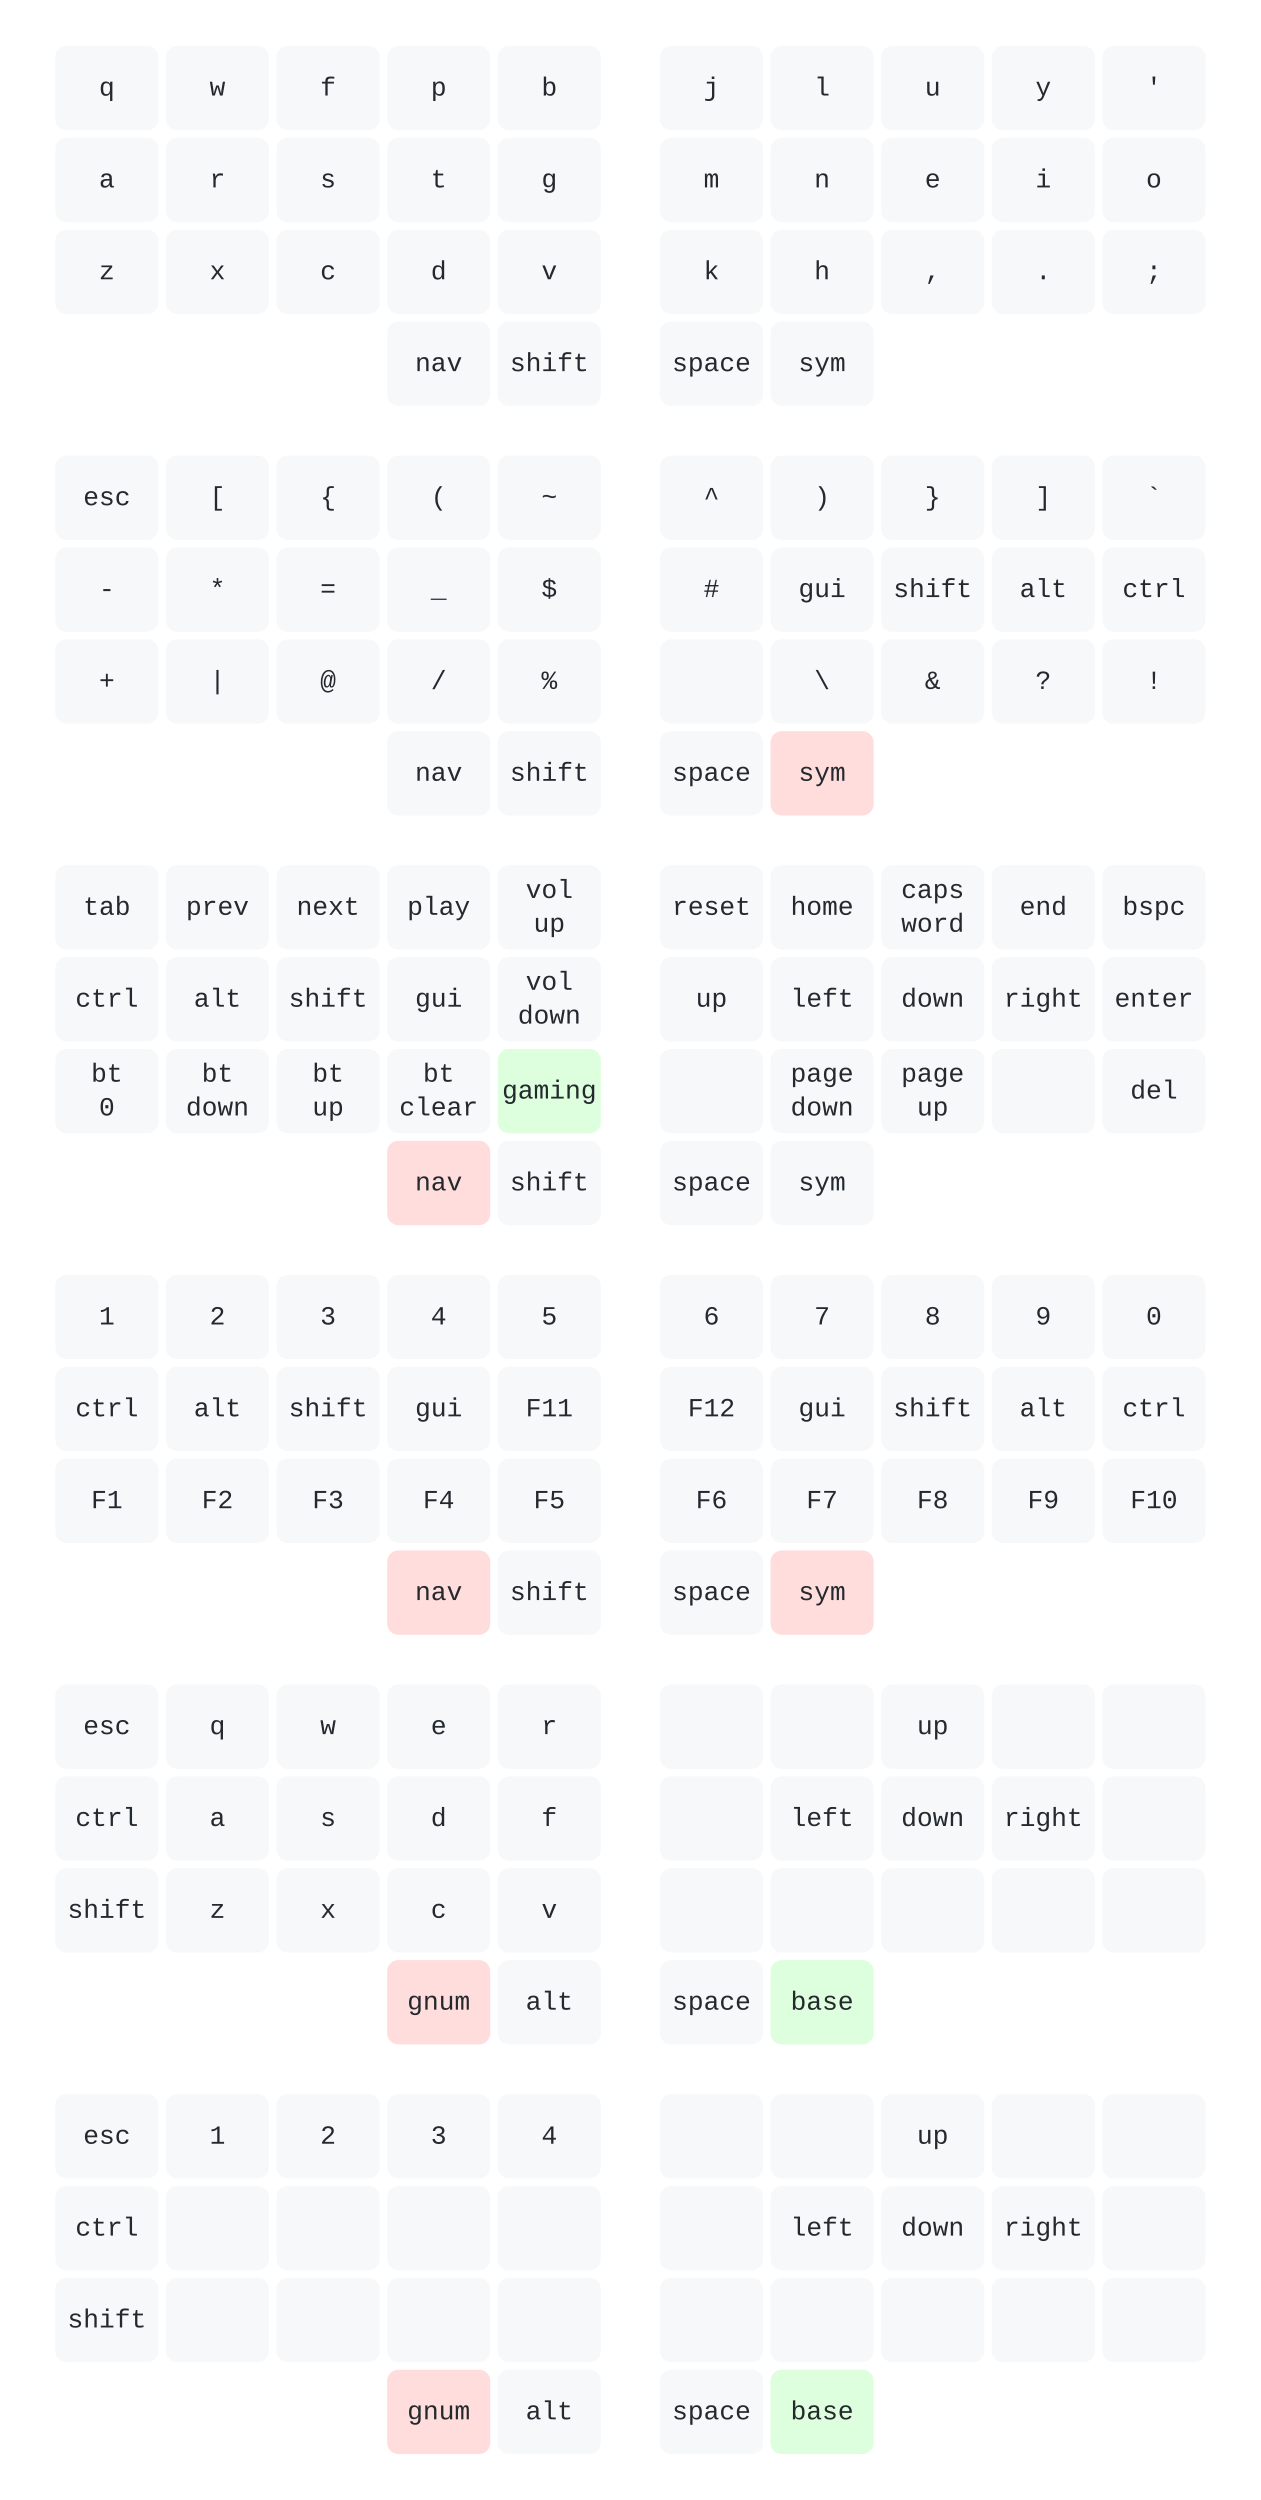
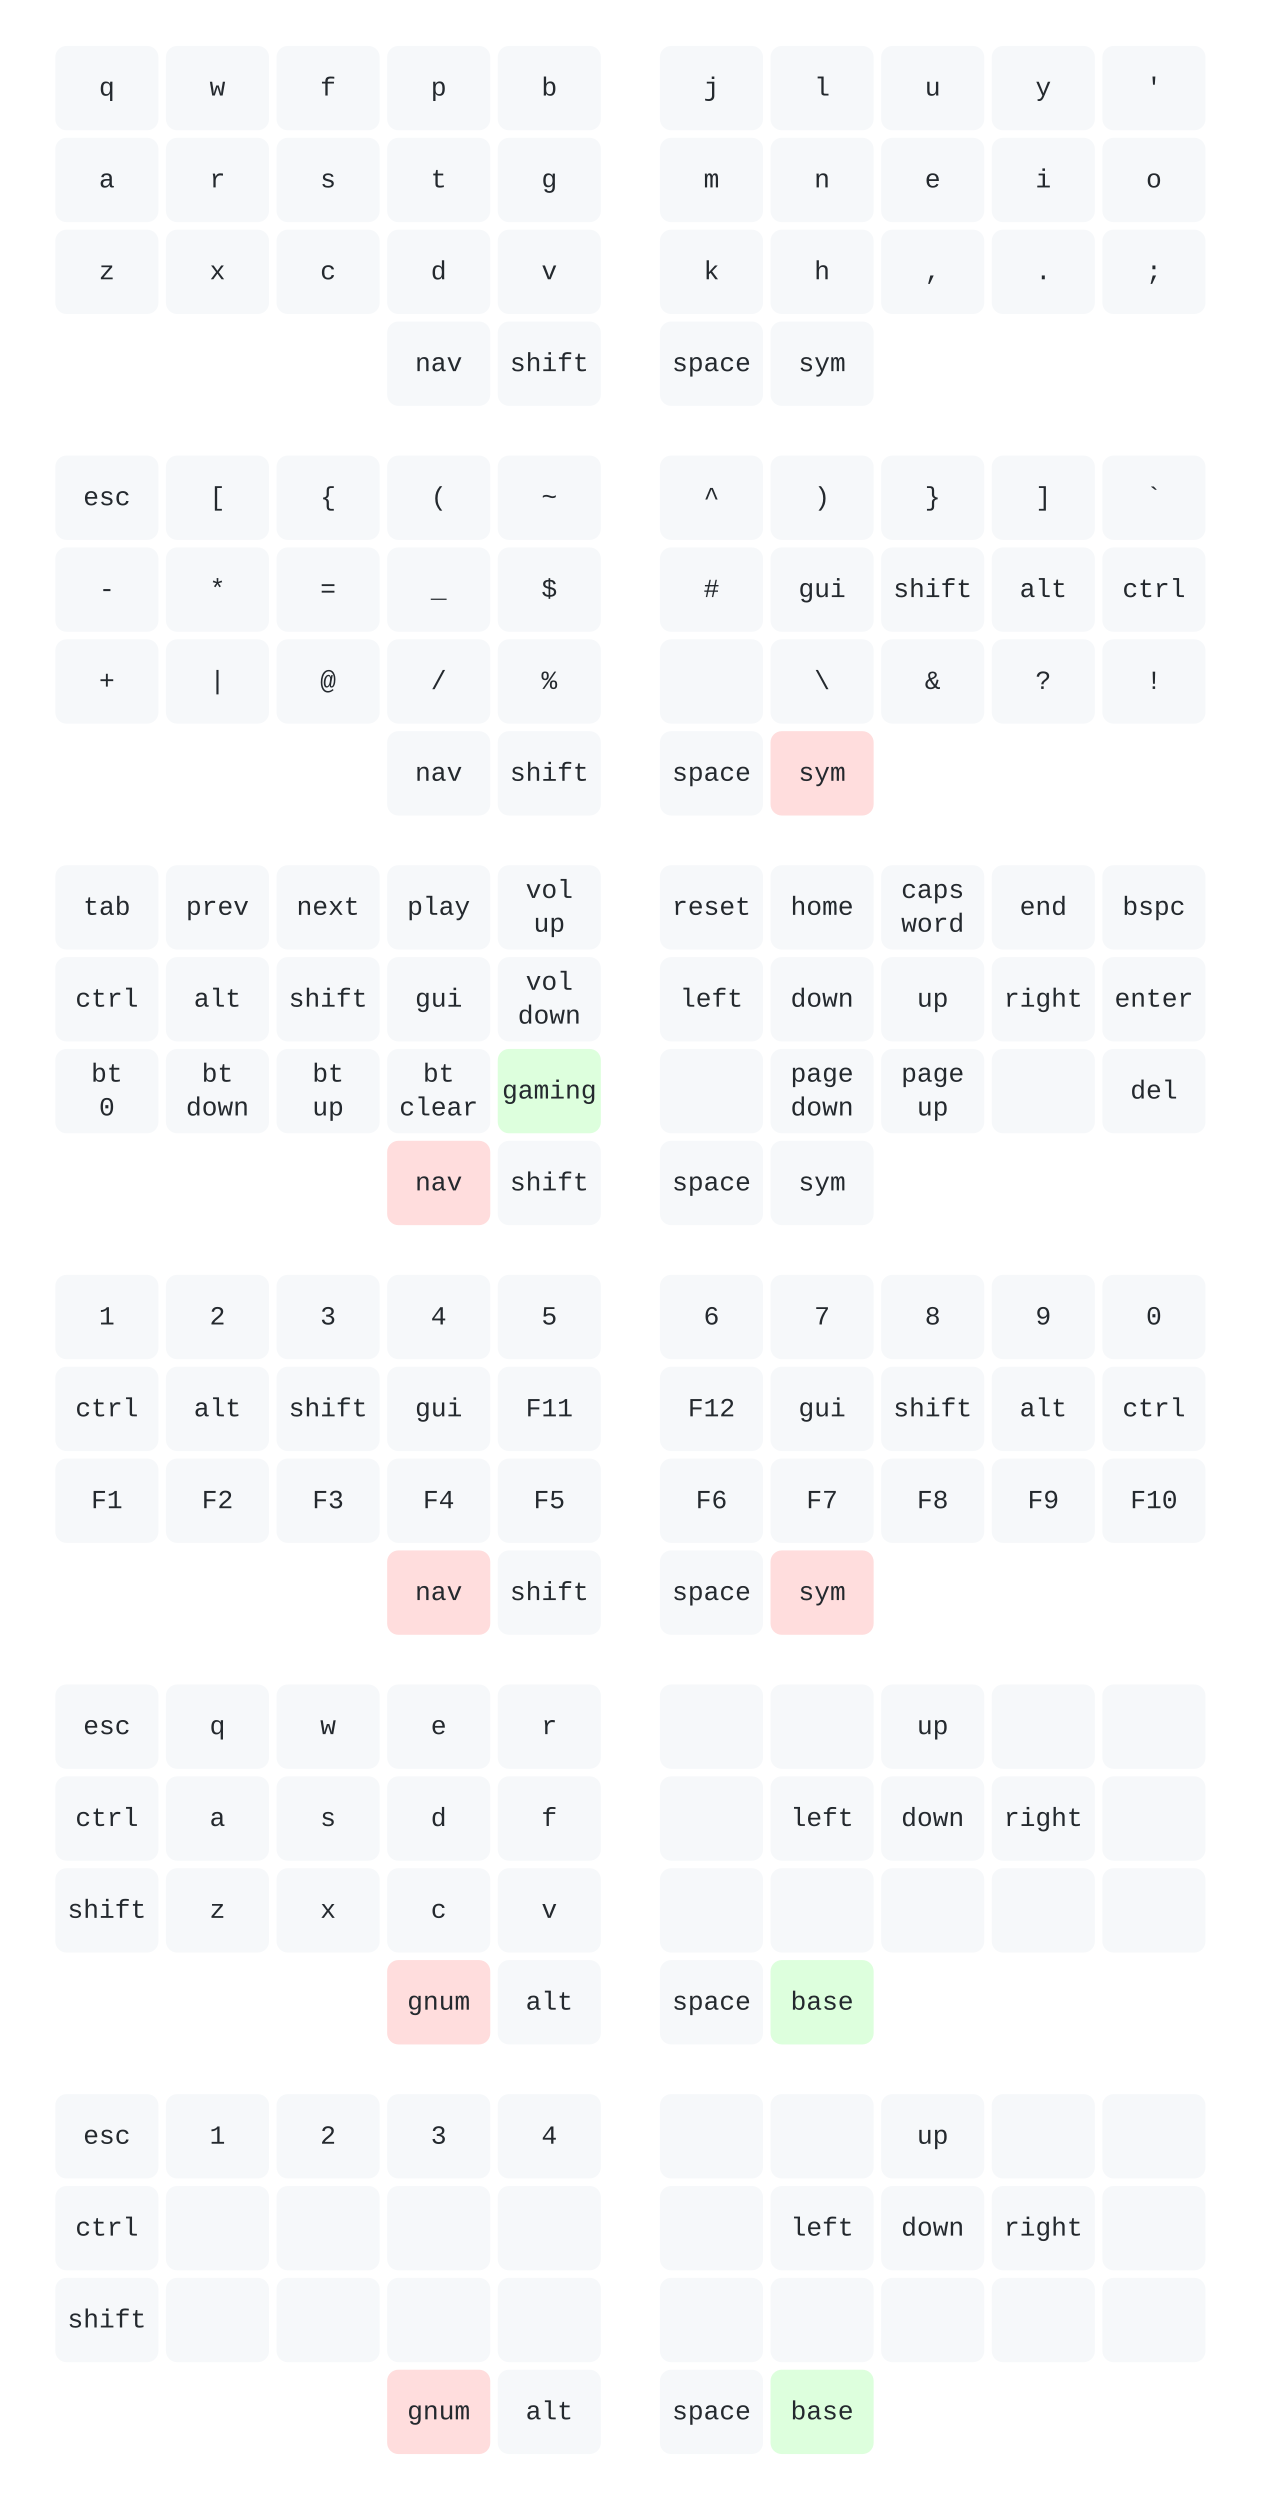
<svg xmlns="http://www.w3.org/2000/svg" width="672.5" height="1333.5" viewBox="0 0 672.5 1333.5">
  <style>
    svg {
        font-family: SFMono-Regular,Consolas,Liberation Mono,Menlo,monospace;
        font-size: 14px;
        font-kerning: normal;
        text-rendering: optimizeLegibility;
        fill: #24292e;
    }

    rect {
        fill: #f6f8fa;
    }

    .held {
        fill: #fdd;
    }

    .press {
        fill: #dfd;
    }
</style>
  <rect rx="6" ry="6" x="29.5" y="24.5" width="55" height="45" class="" />
  <text text-anchor="middle" dominant-baseline="middle" x="57.0" y="47.0">q</text>
  <rect rx="6" ry="6" x="88.5" y="24.5" width="55" height="45" class="" />
  <text text-anchor="middle" dominant-baseline="middle" x="116.0" y="47.0">w</text>
  <rect rx="6" ry="6" x="147.5" y="24.5" width="55" height="45" class="" />
  <text text-anchor="middle" dominant-baseline="middle" x="175.0" y="47.0">f</text>
  <rect rx="6" ry="6" x="206.5" y="24.5" width="55" height="45" class="" />
  <text text-anchor="middle" dominant-baseline="middle" x="234.0" y="47.0">p</text>
  <rect rx="6" ry="6" x="265.5" y="24.5" width="55" height="45" class="" />
  <text text-anchor="middle" dominant-baseline="middle" x="293.0" y="47.0">b</text>
  <rect rx="6" ry="6" x="29.5" y="73.5" width="55" height="45" class="" />
  <text text-anchor="middle" dominant-baseline="middle" x="57.0" y="96.0">a</text>
  <rect rx="6" ry="6" x="88.5" y="73.5" width="55" height="45" class="" />
  <text text-anchor="middle" dominant-baseline="middle" x="116.0" y="96.0">r</text>
  <rect rx="6" ry="6" x="147.5" y="73.5" width="55" height="45" class="" />
  <text text-anchor="middle" dominant-baseline="middle" x="175.0" y="96.0">s</text>
  <rect rx="6" ry="6" x="206.5" y="73.5" width="55" height="45" class="" />
  <text text-anchor="middle" dominant-baseline="middle" x="234.0" y="96.0">t</text>
  <rect rx="6" ry="6" x="265.5" y="73.5" width="55" height="45" class="" />
  <text text-anchor="middle" dominant-baseline="middle" x="293.0" y="96.0">g</text>
  <rect rx="6" ry="6" x="29.5" y="122.5" width="55" height="45" class="" />
  <text text-anchor="middle" dominant-baseline="middle" x="57.0" y="145.0">z</text>
  <rect rx="6" ry="6" x="88.5" y="122.5" width="55" height="45" class="" />
  <text text-anchor="middle" dominant-baseline="middle" x="116.0" y="145.0">x</text>
  <rect rx="6" ry="6" x="147.5" y="122.5" width="55" height="45" class="" />
  <text text-anchor="middle" dominant-baseline="middle" x="175.0" y="145.0">c</text>
  <rect rx="6" ry="6" x="206.5" y="122.5" width="55" height="45" class="" />
  <text text-anchor="middle" dominant-baseline="middle" x="234.0" y="145.0">d</text>
  <rect rx="6" ry="6" x="265.5" y="122.5" width="55" height="45" class="" />
  <text text-anchor="middle" dominant-baseline="middle" x="293.0" y="145.0">v</text>
  <rect rx="6" ry="6" x="352.0" y="24.5" width="55" height="45" class="" />
  <text text-anchor="middle" dominant-baseline="middle" x="379.5" y="47.0">j</text>
  <rect rx="6" ry="6" x="411.0" y="24.5" width="55" height="45" class="" />
  <text text-anchor="middle" dominant-baseline="middle" x="438.5" y="47.0">l</text>
  <rect rx="6" ry="6" x="470.0" y="24.5" width="55" height="45" class="" />
  <text text-anchor="middle" dominant-baseline="middle" x="497.5" y="47.0">u</text>
  <rect rx="6" ry="6" x="529.0" y="24.5" width="55" height="45" class="" />
  <text text-anchor="middle" dominant-baseline="middle" x="556.5" y="47.0">y</text>
  <rect rx="6" ry="6" x="588.0" y="24.5" width="55" height="45" class="" />
  <text text-anchor="middle" dominant-baseline="middle" x="615.5" y="47.0">'</text>
  <rect rx="6" ry="6" x="352.0" y="73.5" width="55" height="45" class="" />
  <text text-anchor="middle" dominant-baseline="middle" x="379.5" y="96.0">m</text>
  <rect rx="6" ry="6" x="411.0" y="73.5" width="55" height="45" class="" />
  <text text-anchor="middle" dominant-baseline="middle" x="438.5" y="96.0">n</text>
  <rect rx="6" ry="6" x="470.0" y="73.5" width="55" height="45" class="" />
  <text text-anchor="middle" dominant-baseline="middle" x="497.5" y="96.0">e</text>
  <rect rx="6" ry="6" x="529.0" y="73.5" width="55" height="45" class="" />
  <text text-anchor="middle" dominant-baseline="middle" x="556.5" y="96.0">i</text>
  <rect rx="6" ry="6" x="588.0" y="73.5" width="55" height="45" class="" />
  <text text-anchor="middle" dominant-baseline="middle" x="615.5" y="96.0">o</text>
  <rect rx="6" ry="6" x="352.0" y="122.5" width="55" height="45" class="" />
  <text text-anchor="middle" dominant-baseline="middle" x="379.5" y="145.0">k</text>
  <rect rx="6" ry="6" x="411.0" y="122.5" width="55" height="45" class="" />
  <text text-anchor="middle" dominant-baseline="middle" x="438.5" y="145.0">h</text>
  <rect rx="6" ry="6" x="470.0" y="122.5" width="55" height="45" class="" />
  <text text-anchor="middle" dominant-baseline="middle" x="497.5" y="145.0">,</text>
  <rect rx="6" ry="6" x="529.0" y="122.5" width="55" height="45" class="" />
  <text text-anchor="middle" dominant-baseline="middle" x="556.5" y="145.0">.</text>
  <rect rx="6" ry="6" x="588.0" y="122.5" width="55" height="45" class="" />
  <text text-anchor="middle" dominant-baseline="middle" x="615.5" y="145.0">;</text>
  <rect rx="6" ry="6" x="206.5" y="171.5" width="55" height="45" class="" />
  <text text-anchor="middle" dominant-baseline="middle" x="234.0" y="194.0">nav</text>
  <rect rx="6" ry="6" x="265.5" y="171.5" width="55" height="45" class="" />
  <text text-anchor="middle" dominant-baseline="middle" x="293.0" y="194.0">shift</text>
  <rect rx="6" ry="6" x="352.0" y="171.5" width="55" height="45" class="" />
  <text text-anchor="middle" dominant-baseline="middle" x="379.5" y="194.0">space</text>
  <rect rx="6" ry="6" x="411.0" y="171.5" width="55" height="45" class="" />
  <text text-anchor="middle" dominant-baseline="middle" x="438.5" y="194.0">sym</text>
  <rect rx="6" ry="6" x="29.5" y="243.0" width="55" height="45" class="" />
  <text text-anchor="middle" dominant-baseline="middle" x="57.0" y="265.5">esc</text>
  <rect rx="6" ry="6" x="88.5" y="243.0" width="55" height="45" class="" />
  <text text-anchor="middle" dominant-baseline="middle" x="116.0" y="265.5">[</text>
  <rect rx="6" ry="6" x="147.5" y="243.0" width="55" height="45" class="" />
  <text text-anchor="middle" dominant-baseline="middle" x="175.0" y="265.5">{</text>
  <rect rx="6" ry="6" x="206.5" y="243.0" width="55" height="45" class="" />
  <text text-anchor="middle" dominant-baseline="middle" x="234.0" y="265.5">(</text>
  <rect rx="6" ry="6" x="265.5" y="243.0" width="55" height="45" class="" />
  <text text-anchor="middle" dominant-baseline="middle" x="293.0" y="265.5">~</text>
  <rect rx="6" ry="6" x="29.5" y="292.0" width="55" height="45" class="" />
  <text text-anchor="middle" dominant-baseline="middle" x="57.0" y="314.5">-</text>
  <rect rx="6" ry="6" x="88.5" y="292.0" width="55" height="45" class="" />
  <text text-anchor="middle" dominant-baseline="middle" x="116.0" y="314.5">*</text>
  <rect rx="6" ry="6" x="147.5" y="292.0" width="55" height="45" class="" />
  <text text-anchor="middle" dominant-baseline="middle" x="175.0" y="314.5">=</text>
  <rect rx="6" ry="6" x="206.5" y="292.0" width="55" height="45" class="" />
  <text text-anchor="middle" dominant-baseline="middle" x="234.0" y="314.5">_</text>
  <rect rx="6" ry="6" x="265.5" y="292.0" width="55" height="45" class="" />
  <text text-anchor="middle" dominant-baseline="middle" x="293.0" y="314.5">$</text>
  <rect rx="6" ry="6" x="29.5" y="341.0" width="55" height="45" class="" />
  <text text-anchor="middle" dominant-baseline="middle" x="57.0" y="363.5">+</text>
  <rect rx="6" ry="6" x="88.5" y="341.0" width="55" height="45" class="" />
  <text text-anchor="middle" dominant-baseline="middle" x="116.0" y="363.5">|</text>
  <rect rx="6" ry="6" x="147.5" y="341.0" width="55" height="45" class="" />
  <text text-anchor="middle" dominant-baseline="middle" x="175.0" y="363.5">@</text>
  <rect rx="6" ry="6" x="206.5" y="341.0" width="55" height="45" class="" />
  <text text-anchor="middle" dominant-baseline="middle" x="234.0" y="363.5">/</text>
  <rect rx="6" ry="6" x="265.5" y="341.0" width="55" height="45" class="" />
  <text text-anchor="middle" dominant-baseline="middle" x="293.0" y="363.5">%</text>
  <rect rx="6" ry="6" x="352.0" y="243.0" width="55" height="45" class="" />
  <text text-anchor="middle" dominant-baseline="middle" x="379.5" y="265.5">^</text>
  <rect rx="6" ry="6" x="411.0" y="243.0" width="55" height="45" class="" />
  <text text-anchor="middle" dominant-baseline="middle" x="438.5" y="265.5">)</text>
  <rect rx="6" ry="6" x="470.0" y="243.0" width="55" height="45" class="" />
  <text text-anchor="middle" dominant-baseline="middle" x="497.5" y="265.5">}</text>
  <rect rx="6" ry="6" x="529.0" y="243.0" width="55" height="45" class="" />
  <text text-anchor="middle" dominant-baseline="middle" x="556.5" y="265.5">]</text>
  <rect rx="6" ry="6" x="588.0" y="243.0" width="55" height="45" class="" />
  <text text-anchor="middle" dominant-baseline="middle" x="615.5" y="265.5">`</text>
  <rect rx="6" ry="6" x="352.0" y="292.0" width="55" height="45" class="" />
  <text text-anchor="middle" dominant-baseline="middle" x="379.5" y="314.5">#</text>
  <rect rx="6" ry="6" x="411.0" y="292.0" width="55" height="45" class="" />
  <text text-anchor="middle" dominant-baseline="middle" x="438.5" y="314.5">gui</text>
  <rect rx="6" ry="6" x="470.0" y="292.0" width="55" height="45" class="" />
  <text text-anchor="middle" dominant-baseline="middle" x="497.5" y="314.5">shift</text>
  <rect rx="6" ry="6" x="529.0" y="292.0" width="55" height="45" class="" />
  <text text-anchor="middle" dominant-baseline="middle" x="556.5" y="314.5">alt</text>
  <rect rx="6" ry="6" x="588.0" y="292.0" width="55" height="45" class="" />
  <text text-anchor="middle" dominant-baseline="middle" x="615.5" y="314.5">ctrl</text>
  <rect rx="6" ry="6" x="352.0" y="341.0" width="55" height="45" class="" />
  <rect rx="6" ry="6" x="411.0" y="341.0" width="55" height="45" class="" />
  <text text-anchor="middle" dominant-baseline="middle" x="438.5" y="363.5">\</text>
  <rect rx="6" ry="6" x="470.0" y="341.0" width="55" height="45" class="" />
  <text text-anchor="middle" dominant-baseline="middle" x="497.5" y="363.5">&amp;</text>
  <rect rx="6" ry="6" x="529.0" y="341.0" width="55" height="45" class="" />
  <text text-anchor="middle" dominant-baseline="middle" x="556.5" y="363.5">?</text>
  <rect rx="6" ry="6" x="588.0" y="341.0" width="55" height="45" class="" />
  <text text-anchor="middle" dominant-baseline="middle" x="615.5" y="363.5">!</text>
  <rect rx="6" ry="6" x="206.5" y="390.0" width="55" height="45" class="" />
  <text text-anchor="middle" dominant-baseline="middle" x="234.0" y="412.5">nav</text>
  <rect rx="6" ry="6" x="265.5" y="390.0" width="55" height="45" class="" />
  <text text-anchor="middle" dominant-baseline="middle" x="293.0" y="412.5">shift</text>
  <rect rx="6" ry="6" x="352.0" y="390.0" width="55" height="45" class="" />
  <text text-anchor="middle" dominant-baseline="middle" x="379.5" y="412.5">space</text>
  <rect rx="6" ry="6" x="411.0" y="390.0" width="55" height="45" class="held" />
  <text text-anchor="middle" dominant-baseline="middle" x="438.5" y="412.5">sym</text>
  <rect rx="6" ry="6" x="29.5" y="461.5" width="55" height="45" class="" />
  <text text-anchor="middle" dominant-baseline="middle" x="57.0" y="484.0">tab</text>
  <rect rx="6" ry="6" x="88.5" y="461.5" width="55" height="45" class="" />
  <text text-anchor="middle" dominant-baseline="middle" x="116.0" y="484.0">prev</text>
  <rect rx="6" ry="6" x="147.5" y="461.5" width="55" height="45" class="" />
  <text text-anchor="middle" dominant-baseline="middle" x="175.0" y="484.0">next</text>
  <rect rx="6" ry="6" x="206.5" y="461.5" width="55" height="45" class="" />
  <text text-anchor="middle" dominant-baseline="middle" x="234.0" y="484.0">play</text>
  <rect rx="6" ry="6" x="265.5" y="461.5" width="55" height="45" class="" />
  <text text-anchor="middle" dominant-baseline="middle" x="293.0" y="475.0">vol</text>
  <text text-anchor="middle" dominant-baseline="middle" x="293.0" y="493.0">up</text>
  <rect rx="6" ry="6" x="29.5" y="510.5" width="55" height="45" class="" />
  <text text-anchor="middle" dominant-baseline="middle" x="57.0" y="533.0">ctrl</text>
  <rect rx="6" ry="6" x="88.5" y="510.5" width="55" height="45" class="" />
  <text text-anchor="middle" dominant-baseline="middle" x="116.0" y="533.0">alt</text>
  <rect rx="6" ry="6" x="147.5" y="510.5" width="55" height="45" class="" />
  <text text-anchor="middle" dominant-baseline="middle" x="175.0" y="533.0">shift</text>
  <rect rx="6" ry="6" x="206.5" y="510.5" width="55" height="45" class="" />
  <text text-anchor="middle" dominant-baseline="middle" x="234.0" y="533.0">gui</text>
  <rect rx="6" ry="6" x="265.5" y="510.5" width="55" height="45" class="" />
  <text text-anchor="middle" dominant-baseline="middle" x="293.0" y="524.0">vol</text>
  <text text-anchor="middle" dominant-baseline="middle" x="293.0" y="542.0">down</text>
  <rect rx="6" ry="6" x="29.5" y="559.5" width="55" height="45" class="" />
  <text text-anchor="middle" dominant-baseline="middle" x="57.0" y="573.0">bt</text>
  <text text-anchor="middle" dominant-baseline="middle" x="57.0" y="591.0">0</text>
  <rect rx="6" ry="6" x="88.5" y="559.5" width="55" height="45" class="" />
  <text text-anchor="middle" dominant-baseline="middle" x="116.0" y="573.0">bt</text>
  <text text-anchor="middle" dominant-baseline="middle" x="116.0" y="591.0">down</text>
  <rect rx="6" ry="6" x="147.5" y="559.5" width="55" height="45" class="" />
  <text text-anchor="middle" dominant-baseline="middle" x="175.0" y="573.0">bt</text>
  <text text-anchor="middle" dominant-baseline="middle" x="175.0" y="591.0">up</text>
  <rect rx="6" ry="6" x="206.5" y="559.5" width="55" height="45" class="" />
  <text text-anchor="middle" dominant-baseline="middle" x="234.0" y="573.0">bt</text>
  <text text-anchor="middle" dominant-baseline="middle" x="234.0" y="591.0">clear</text>
  <rect rx="6" ry="6" x="265.5" y="559.5" width="55" height="45" class="press" />
  <text text-anchor="middle" dominant-baseline="middle" x="293.0" y="582.0">gaming</text>
  <rect rx="6" ry="6" x="352.0" y="461.5" width="55" height="45" class="" />
  <text text-anchor="middle" dominant-baseline="middle" x="379.5" y="484.0">reset</text>
  <rect rx="6" ry="6" x="411.0" y="461.5" width="55" height="45" class="" />
  <text text-anchor="middle" dominant-baseline="middle" x="438.5" y="484.0">home</text>
  <rect rx="6" ry="6" x="470.0" y="461.5" width="55" height="45" class="" />
  <text text-anchor="middle" dominant-baseline="middle" x="497.5" y="475.0">caps</text>
  <text text-anchor="middle" dominant-baseline="middle" x="497.5" y="493.0">word</text>
  <rect rx="6" ry="6" x="529.0" y="461.5" width="55" height="45" class="" />
  <text text-anchor="middle" dominant-baseline="middle" x="556.5" y="484.0">end</text>
  <rect rx="6" ry="6" x="588.0" y="461.5" width="55" height="45" class="" />
  <text text-anchor="middle" dominant-baseline="middle" x="615.5" y="484.0">bspc</text>
  <rect rx="6" ry="6" x="352.0" y="510.5" width="55" height="45" class="" />
-   <text text-anchor="middle" dominant-baseline="middle" x="379.5" y="533.0">up</text>
+   <text text-anchor="middle" dominant-baseline="middle" x="379.5" y="533.0">left</text>
  <rect rx="6" ry="6" x="411.0" y="510.5" width="55" height="45" class="" />
-   <text text-anchor="middle" dominant-baseline="middle" x="438.5" y="533.0">left</text>
+   <text text-anchor="middle" dominant-baseline="middle" x="438.5" y="533.0">down</text>
  <rect rx="6" ry="6" x="470.0" y="510.5" width="55" height="45" class="" />
-   <text text-anchor="middle" dominant-baseline="middle" x="497.5" y="533.0">down</text>
+   <text text-anchor="middle" dominant-baseline="middle" x="497.5" y="533.0">up</text>
  <rect rx="6" ry="6" x="529.0" y="510.5" width="55" height="45" class="" />
  <text text-anchor="middle" dominant-baseline="middle" x="556.5" y="533.0">right</text>
  <rect rx="6" ry="6" x="588.0" y="510.5" width="55" height="45" class="" />
  <text text-anchor="middle" dominant-baseline="middle" x="615.5" y="533.0">enter</text>
  <rect rx="6" ry="6" x="352.0" y="559.5" width="55" height="45" class="" />
  <rect rx="6" ry="6" x="411.0" y="559.5" width="55" height="45" class="" />
  <text text-anchor="middle" dominant-baseline="middle" x="438.5" y="573.0">page</text>
  <text text-anchor="middle" dominant-baseline="middle" x="438.5" y="591.0">down</text>
  <rect rx="6" ry="6" x="470.0" y="559.5" width="55" height="45" class="" />
  <text text-anchor="middle" dominant-baseline="middle" x="497.5" y="573.0">page</text>
  <text text-anchor="middle" dominant-baseline="middle" x="497.5" y="591.0">up</text>
  <rect rx="6" ry="6" x="529.0" y="559.5" width="55" height="45" class="" />
  <rect rx="6" ry="6" x="588.0" y="559.5" width="55" height="45" class="" />
  <text text-anchor="middle" dominant-baseline="middle" x="615.5" y="582.0">del</text>
  <rect rx="6" ry="6" x="206.5" y="608.5" width="55" height="45" class="held" />
  <text text-anchor="middle" dominant-baseline="middle" x="234.0" y="631.0">nav</text>
  <rect rx="6" ry="6" x="265.5" y="608.5" width="55" height="45" class="" />
  <text text-anchor="middle" dominant-baseline="middle" x="293.0" y="631.0">shift</text>
  <rect rx="6" ry="6" x="352.0" y="608.5" width="55" height="45" class="" />
  <text text-anchor="middle" dominant-baseline="middle" x="379.5" y="631.0">space</text>
  <rect rx="6" ry="6" x="411.0" y="608.5" width="55" height="45" class="" />
  <text text-anchor="middle" dominant-baseline="middle" x="438.5" y="631.0">sym</text>
  <rect rx="6" ry="6" x="29.5" y="680.0" width="55" height="45" class="" />
  <text text-anchor="middle" dominant-baseline="middle" x="57.0" y="702.5">1</text>
  <rect rx="6" ry="6" x="88.5" y="680.0" width="55" height="45" class="" />
  <text text-anchor="middle" dominant-baseline="middle" x="116.0" y="702.5">2</text>
  <rect rx="6" ry="6" x="147.5" y="680.0" width="55" height="45" class="" />
  <text text-anchor="middle" dominant-baseline="middle" x="175.0" y="702.5">3</text>
  <rect rx="6" ry="6" x="206.5" y="680.0" width="55" height="45" class="" />
  <text text-anchor="middle" dominant-baseline="middle" x="234.0" y="702.5">4</text>
  <rect rx="6" ry="6" x="265.5" y="680.0" width="55" height="45" class="" />
  <text text-anchor="middle" dominant-baseline="middle" x="293.0" y="702.5">5</text>
  <rect rx="6" ry="6" x="29.5" y="729.0" width="55" height="45" class="" />
  <text text-anchor="middle" dominant-baseline="middle" x="57.0" y="751.5">ctrl</text>
  <rect rx="6" ry="6" x="88.5" y="729.0" width="55" height="45" class="" />
  <text text-anchor="middle" dominant-baseline="middle" x="116.0" y="751.5">alt</text>
  <rect rx="6" ry="6" x="147.5" y="729.0" width="55" height="45" class="" />
  <text text-anchor="middle" dominant-baseline="middle" x="175.0" y="751.5">shift</text>
  <rect rx="6" ry="6" x="206.5" y="729.0" width="55" height="45" class="" />
  <text text-anchor="middle" dominant-baseline="middle" x="234.0" y="751.5">gui</text>
  <rect rx="6" ry="6" x="265.5" y="729.0" width="55" height="45" class="" />
  <text text-anchor="middle" dominant-baseline="middle" x="293.0" y="751.5">F11</text>
  <rect rx="6" ry="6" x="29.5" y="778.0" width="55" height="45" class="" />
  <text text-anchor="middle" dominant-baseline="middle" x="57.0" y="800.5">F1</text>
  <rect rx="6" ry="6" x="88.5" y="778.0" width="55" height="45" class="" />
  <text text-anchor="middle" dominant-baseline="middle" x="116.0" y="800.5">F2</text>
  <rect rx="6" ry="6" x="147.5" y="778.0" width="55" height="45" class="" />
  <text text-anchor="middle" dominant-baseline="middle" x="175.0" y="800.5">F3</text>
  <rect rx="6" ry="6" x="206.5" y="778.0" width="55" height="45" class="" />
  <text text-anchor="middle" dominant-baseline="middle" x="234.0" y="800.5">F4</text>
  <rect rx="6" ry="6" x="265.5" y="778.0" width="55" height="45" class="" />
  <text text-anchor="middle" dominant-baseline="middle" x="293.0" y="800.5">F5</text>
  <rect rx="6" ry="6" x="352.0" y="680.0" width="55" height="45" class="" />
  <text text-anchor="middle" dominant-baseline="middle" x="379.5" y="702.5">6</text>
  <rect rx="6" ry="6" x="411.0" y="680.0" width="55" height="45" class="" />
  <text text-anchor="middle" dominant-baseline="middle" x="438.5" y="702.5">7</text>
  <rect rx="6" ry="6" x="470.0" y="680.0" width="55" height="45" class="" />
  <text text-anchor="middle" dominant-baseline="middle" x="497.5" y="702.5">8</text>
  <rect rx="6" ry="6" x="529.0" y="680.0" width="55" height="45" class="" />
  <text text-anchor="middle" dominant-baseline="middle" x="556.5" y="702.5">9</text>
  <rect rx="6" ry="6" x="588.0" y="680.0" width="55" height="45" class="" />
  <text text-anchor="middle" dominant-baseline="middle" x="615.5" y="702.5">0</text>
  <rect rx="6" ry="6" x="352.0" y="729.0" width="55" height="45" class="" />
  <text text-anchor="middle" dominant-baseline="middle" x="379.5" y="751.5">F12</text>
  <rect rx="6" ry="6" x="411.0" y="729.0" width="55" height="45" class="" />
  <text text-anchor="middle" dominant-baseline="middle" x="438.5" y="751.5">gui</text>
  <rect rx="6" ry="6" x="470.0" y="729.0" width="55" height="45" class="" />
  <text text-anchor="middle" dominant-baseline="middle" x="497.5" y="751.5">shift</text>
  <rect rx="6" ry="6" x="529.0" y="729.0" width="55" height="45" class="" />
  <text text-anchor="middle" dominant-baseline="middle" x="556.5" y="751.5">alt</text>
  <rect rx="6" ry="6" x="588.0" y="729.0" width="55" height="45" class="" />
  <text text-anchor="middle" dominant-baseline="middle" x="615.5" y="751.5">ctrl</text>
  <rect rx="6" ry="6" x="352.0" y="778.0" width="55" height="45" class="" />
  <text text-anchor="middle" dominant-baseline="middle" x="379.5" y="800.5">F6</text>
  <rect rx="6" ry="6" x="411.0" y="778.0" width="55" height="45" class="" />
  <text text-anchor="middle" dominant-baseline="middle" x="438.5" y="800.5">F7</text>
  <rect rx="6" ry="6" x="470.0" y="778.0" width="55" height="45" class="" />
  <text text-anchor="middle" dominant-baseline="middle" x="497.5" y="800.5">F8</text>
  <rect rx="6" ry="6" x="529.0" y="778.0" width="55" height="45" class="" />
  <text text-anchor="middle" dominant-baseline="middle" x="556.5" y="800.5">F9</text>
  <rect rx="6" ry="6" x="588.0" y="778.0" width="55" height="45" class="" />
  <text text-anchor="middle" dominant-baseline="middle" x="615.5" y="800.5">F10</text>
  <rect rx="6" ry="6" x="206.5" y="827.0" width="55" height="45" class="held" />
  <text text-anchor="middle" dominant-baseline="middle" x="234.0" y="849.5">nav</text>
  <rect rx="6" ry="6" x="265.5" y="827.0" width="55" height="45" class="" />
  <text text-anchor="middle" dominant-baseline="middle" x="293.0" y="849.5">shift</text>
  <rect rx="6" ry="6" x="352.0" y="827.0" width="55" height="45" class="" />
  <text text-anchor="middle" dominant-baseline="middle" x="379.5" y="849.5">space</text>
  <rect rx="6" ry="6" x="411.0" y="827.0" width="55" height="45" class="held" />
  <text text-anchor="middle" dominant-baseline="middle" x="438.5" y="849.5">sym</text>
  <rect rx="6" ry="6" x="29.5" y="898.5" width="55" height="45" class="" />
  <text text-anchor="middle" dominant-baseline="middle" x="57.0" y="921.0">esc</text>
  <rect rx="6" ry="6" x="88.5" y="898.5" width="55" height="45" class="" />
  <text text-anchor="middle" dominant-baseline="middle" x="116.0" y="921.0">q</text>
  <rect rx="6" ry="6" x="147.5" y="898.5" width="55" height="45" class="" />
  <text text-anchor="middle" dominant-baseline="middle" x="175.0" y="921.0">w</text>
  <rect rx="6" ry="6" x="206.5" y="898.5" width="55" height="45" class="" />
  <text text-anchor="middle" dominant-baseline="middle" x="234.0" y="921.0">e</text>
  <rect rx="6" ry="6" x="265.5" y="898.5" width="55" height="45" class="" />
  <text text-anchor="middle" dominant-baseline="middle" x="293.0" y="921.0">r</text>
  <rect rx="6" ry="6" x="29.5" y="947.5" width="55" height="45" class="" />
  <text text-anchor="middle" dominant-baseline="middle" x="57.0" y="970.0">ctrl</text>
  <rect rx="6" ry="6" x="88.5" y="947.5" width="55" height="45" class="" />
  <text text-anchor="middle" dominant-baseline="middle" x="116.0" y="970.0">a</text>
  <rect rx="6" ry="6" x="147.5" y="947.5" width="55" height="45" class="" />
  <text text-anchor="middle" dominant-baseline="middle" x="175.0" y="970.0">s</text>
  <rect rx="6" ry="6" x="206.5" y="947.5" width="55" height="45" class="" />
  <text text-anchor="middle" dominant-baseline="middle" x="234.0" y="970.0">d</text>
  <rect rx="6" ry="6" x="265.5" y="947.5" width="55" height="45" class="" />
  <text text-anchor="middle" dominant-baseline="middle" x="293.0" y="970.0">f</text>
  <rect rx="6" ry="6" x="29.5" y="996.5" width="55" height="45" class="" />
  <text text-anchor="middle" dominant-baseline="middle" x="57.0" y="1019.0">shift</text>
  <rect rx="6" ry="6" x="88.5" y="996.5" width="55" height="45" class="" />
  <text text-anchor="middle" dominant-baseline="middle" x="116.0" y="1019.0">z</text>
  <rect rx="6" ry="6" x="147.5" y="996.5" width="55" height="45" class="" />
  <text text-anchor="middle" dominant-baseline="middle" x="175.0" y="1019.0">x</text>
  <rect rx="6" ry="6" x="206.5" y="996.5" width="55" height="45" class="" />
  <text text-anchor="middle" dominant-baseline="middle" x="234.0" y="1019.0">c</text>
  <rect rx="6" ry="6" x="265.5" y="996.5" width="55" height="45" class="" />
  <text text-anchor="middle" dominant-baseline="middle" x="293.0" y="1019.0">v</text>
  <rect rx="6" ry="6" x="352.0" y="898.5" width="55" height="45" class="" />
  <rect rx="6" ry="6" x="411.0" y="898.5" width="55" height="45" class="" />
  <rect rx="6" ry="6" x="470.0" y="898.5" width="55" height="45" class="" />
  <text text-anchor="middle" dominant-baseline="middle" x="497.5" y="921.0">up</text>
  <rect rx="6" ry="6" x="529.0" y="898.5" width="55" height="45" class="" />
  <rect rx="6" ry="6" x="588.0" y="898.5" width="55" height="45" class="" />
  <rect rx="6" ry="6" x="352.0" y="947.5" width="55" height="45" class="" />
  <rect rx="6" ry="6" x="411.0" y="947.5" width="55" height="45" class="" />
  <text text-anchor="middle" dominant-baseline="middle" x="438.5" y="970.0">left</text>
  <rect rx="6" ry="6" x="470.0" y="947.5" width="55" height="45" class="" />
  <text text-anchor="middle" dominant-baseline="middle" x="497.5" y="970.0">down</text>
  <rect rx="6" ry="6" x="529.0" y="947.5" width="55" height="45" class="" />
  <text text-anchor="middle" dominant-baseline="middle" x="556.5" y="970.0">right</text>
  <rect rx="6" ry="6" x="588.0" y="947.5" width="55" height="45" class="" />
  <rect rx="6" ry="6" x="352.0" y="996.5" width="55" height="45" class="" />
  <rect rx="6" ry="6" x="411.0" y="996.5" width="55" height="45" class="" />
  <rect rx="6" ry="6" x="470.0" y="996.5" width="55" height="45" class="" />
  <rect rx="6" ry="6" x="529.0" y="996.5" width="55" height="45" class="" />
  <rect rx="6" ry="6" x="588.0" y="996.5" width="55" height="45" class="" />
  <rect rx="6" ry="6" x="206.5" y="1045.5" width="55" height="45" class="held" />
  <text text-anchor="middle" dominant-baseline="middle" x="234.0" y="1068.0">gnum</text>
  <rect rx="6" ry="6" x="265.5" y="1045.5" width="55" height="45" class="" />
  <text text-anchor="middle" dominant-baseline="middle" x="293.0" y="1068.0">alt</text>
  <rect rx="6" ry="6" x="352.0" y="1045.5" width="55" height="45" class="" />
  <text text-anchor="middle" dominant-baseline="middle" x="379.5" y="1068.0">space</text>
  <rect rx="6" ry="6" x="411.0" y="1045.5" width="55" height="45" class="press" />
  <text text-anchor="middle" dominant-baseline="middle" x="438.5" y="1068.0">base</text>
  <rect rx="6" ry="6" x="29.5" y="1117.0" width="55" height="45" class="" />
  <text text-anchor="middle" dominant-baseline="middle" x="57.0" y="1139.5">esc</text>
  <rect rx="6" ry="6" x="88.5" y="1117.0" width="55" height="45" class="" />
  <text text-anchor="middle" dominant-baseline="middle" x="116.0" y="1139.5">1</text>
  <rect rx="6" ry="6" x="147.5" y="1117.0" width="55" height="45" class="" />
  <text text-anchor="middle" dominant-baseline="middle" x="175.0" y="1139.5">2</text>
  <rect rx="6" ry="6" x="206.5" y="1117.0" width="55" height="45" class="" />
  <text text-anchor="middle" dominant-baseline="middle" x="234.0" y="1139.5">3</text>
  <rect rx="6" ry="6" x="265.5" y="1117.0" width="55" height="45" class="" />
  <text text-anchor="middle" dominant-baseline="middle" x="293.0" y="1139.5">4</text>
  <rect rx="6" ry="6" x="29.5" y="1166.0" width="55" height="45" class="" />
  <text text-anchor="middle" dominant-baseline="middle" x="57.0" y="1188.5">ctrl</text>
  <rect rx="6" ry="6" x="88.5" y="1166.0" width="55" height="45" class="" />
  <rect rx="6" ry="6" x="147.5" y="1166.0" width="55" height="45" class="" />
  <rect rx="6" ry="6" x="206.5" y="1166.0" width="55" height="45" class="" />
  <rect rx="6" ry="6" x="265.5" y="1166.0" width="55" height="45" class="" />
  <rect rx="6" ry="6" x="29.5" y="1215.0" width="55" height="45" class="" />
  <text text-anchor="middle" dominant-baseline="middle" x="57.0" y="1237.5">shift</text>
  <rect rx="6" ry="6" x="88.5" y="1215.0" width="55" height="45" class="" />
  <rect rx="6" ry="6" x="147.5" y="1215.0" width="55" height="45" class="" />
  <rect rx="6" ry="6" x="206.5" y="1215.0" width="55" height="45" class="" />
  <rect rx="6" ry="6" x="265.5" y="1215.0" width="55" height="45" class="" />
  <rect rx="6" ry="6" x="352.0" y="1117.0" width="55" height="45" class="" />
  <rect rx="6" ry="6" x="411.0" y="1117.0" width="55" height="45" class="" />
  <rect rx="6" ry="6" x="470.0" y="1117.0" width="55" height="45" class="" />
  <text text-anchor="middle" dominant-baseline="middle" x="497.5" y="1139.5">up</text>
  <rect rx="6" ry="6" x="529.0" y="1117.0" width="55" height="45" class="" />
  <rect rx="6" ry="6" x="588.0" y="1117.0" width="55" height="45" class="" />
  <rect rx="6" ry="6" x="352.0" y="1166.0" width="55" height="45" class="" />
  <rect rx="6" ry="6" x="411.0" y="1166.0" width="55" height="45" class="" />
  <text text-anchor="middle" dominant-baseline="middle" x="438.5" y="1188.5">left</text>
  <rect rx="6" ry="6" x="470.0" y="1166.0" width="55" height="45" class="" />
  <text text-anchor="middle" dominant-baseline="middle" x="497.5" y="1188.5">down</text>
  <rect rx="6" ry="6" x="529.0" y="1166.0" width="55" height="45" class="" />
  <text text-anchor="middle" dominant-baseline="middle" x="556.5" y="1188.5">right</text>
  <rect rx="6" ry="6" x="588.0" y="1166.0" width="55" height="45" class="" />
  <rect rx="6" ry="6" x="352.0" y="1215.0" width="55" height="45" class="" />
  <rect rx="6" ry="6" x="411.0" y="1215.0" width="55" height="45" class="" />
  <rect rx="6" ry="6" x="470.0" y="1215.0" width="55" height="45" class="" />
  <rect rx="6" ry="6" x="529.0" y="1215.0" width="55" height="45" class="" />
  <rect rx="6" ry="6" x="588.0" y="1215.0" width="55" height="45" class="" />
  <rect rx="6" ry="6" x="206.5" y="1264.0" width="55" height="45" class="held" />
  <text text-anchor="middle" dominant-baseline="middle" x="234.0" y="1286.5">gnum</text>
  <rect rx="6" ry="6" x="265.5" y="1264.0" width="55" height="45" class="" />
  <text text-anchor="middle" dominant-baseline="middle" x="293.0" y="1286.5">alt</text>
  <rect rx="6" ry="6" x="352.0" y="1264.0" width="55" height="45" class="" />
  <text text-anchor="middle" dominant-baseline="middle" x="379.5" y="1286.5">space</text>
  <rect rx="6" ry="6" x="411.0" y="1264.0" width="55" height="45" class="press" />
  <text text-anchor="middle" dominant-baseline="middle" x="438.5" y="1286.5">base</text>
</svg>
